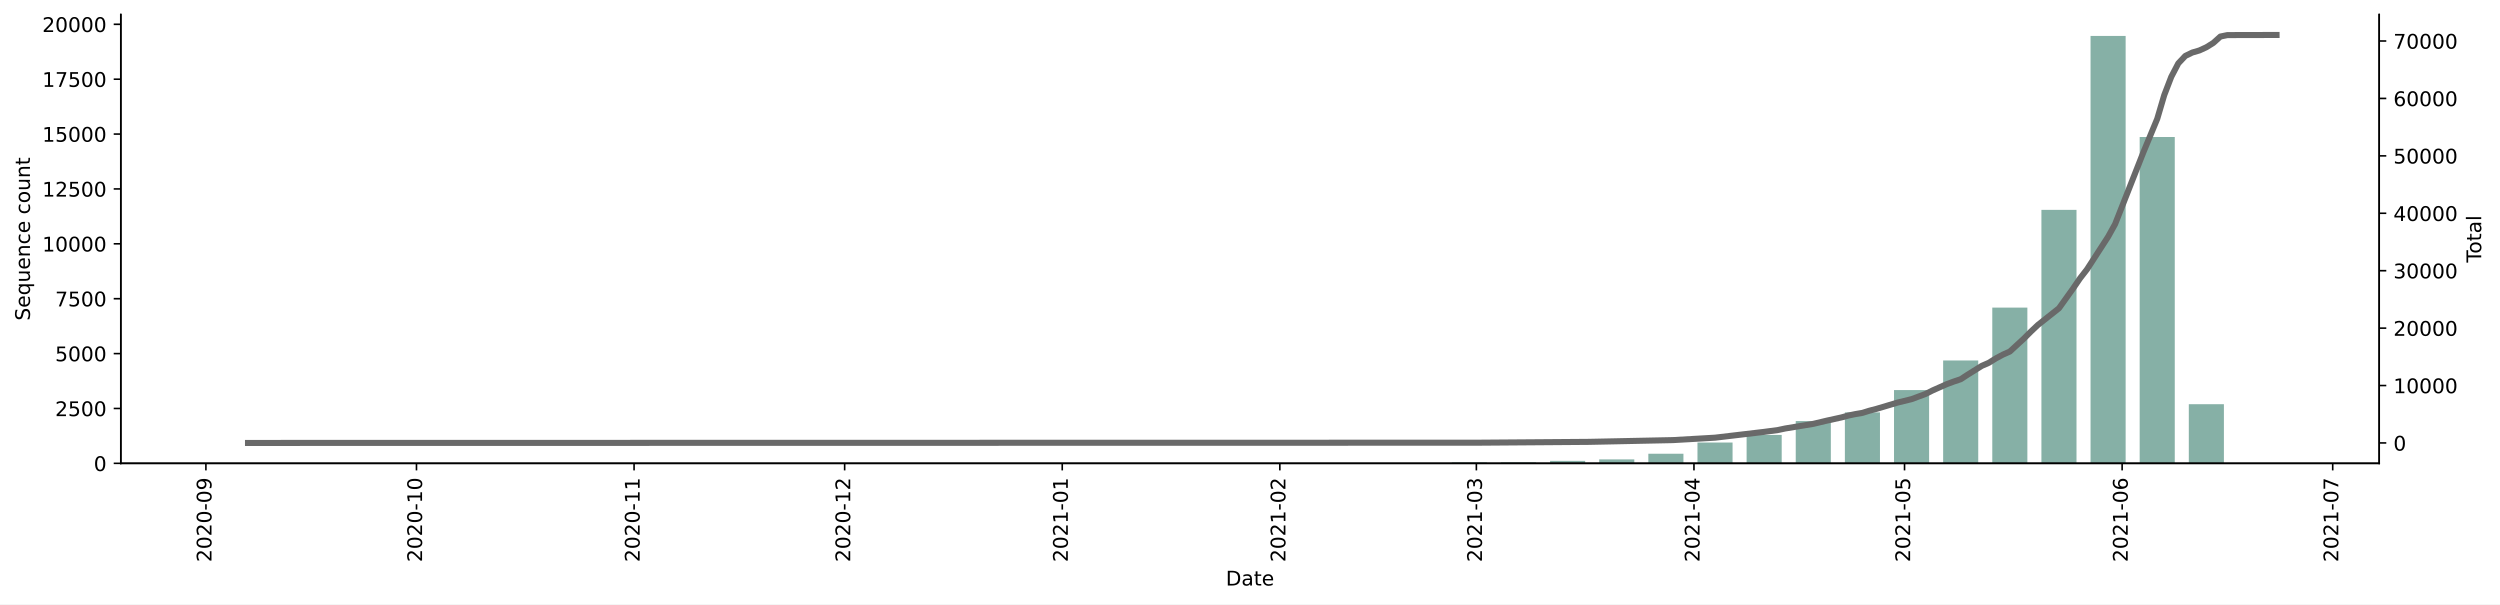
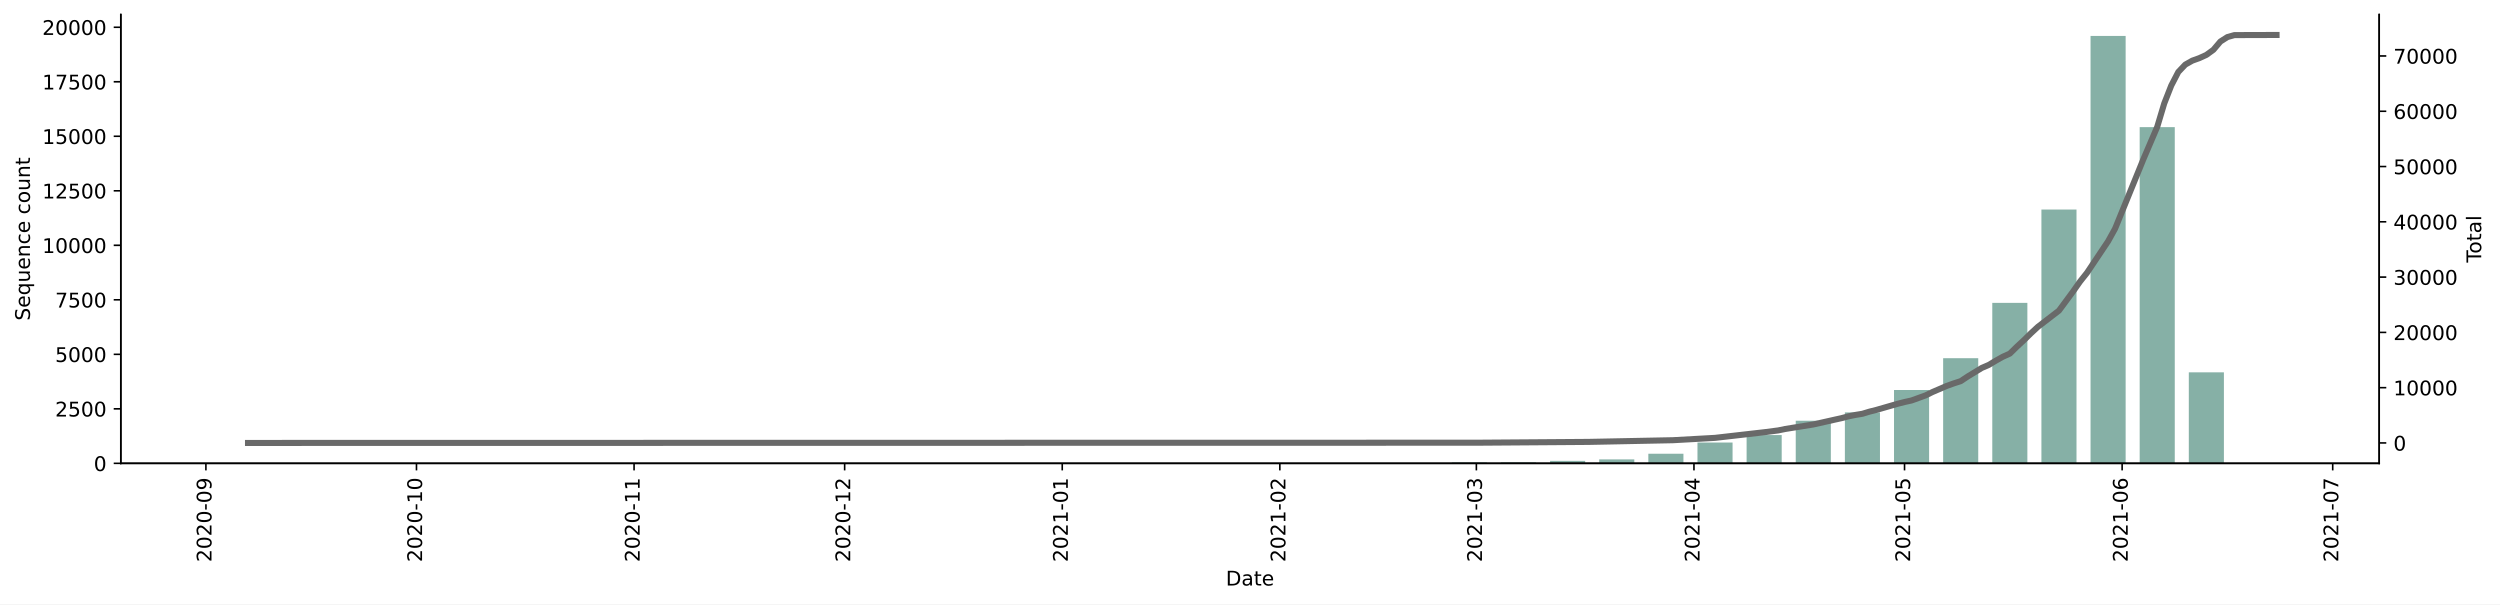
<svg xmlns="http://www.w3.org/2000/svg" xmlns:xlink="http://www.w3.org/1999/xlink" height="298.621pt" version="1.1" viewBox="0 0 1235.381 298.621" width="1235.381pt">
  <defs>
    <style type="text/css">*{stroke-linecap:butt;stroke-linejoin:round;}</style>
  </defs>
  <g id="figure_1">
    <g id="patch_1">
      <path d="M 0 298.621  L 1235.381 298.621  L 1235.381 0  L 0 0  z " style="fill:#ffffff;" />
    </g>
    <g id="axes_1">
      <g id="patch_2">
        <path d="M 59.691 228.96  L 1175.691 228.96  L 1175.691 7.2  L 59.691 7.2  z " style="fill:#ffffff;" />
      </g>
      <g id="patch_3">
-         <path clip-path="url(#p5edd5da4c5)" d="M 110.418 228.96  L 127.761 228.96  L 127.761 228.949  L 110.418 228.949  z " style="fill:#86b0a6;" />
+         <path clip-path="url(#p296004cced)" d="M 110.418 228.96  L 127.761 228.96  L 127.761 228.949  L 110.418 228.949  z " style="fill:#86b0a6;" />
      </g>
      <g id="patch_4">
-         <path clip-path="url(#p5edd5da4c5)" d="M 353.215 228.96  L 370.558 228.96  L 370.558 228.949  L 353.215 228.949  z " style="fill:#86b0a6;" />
+         <path clip-path="url(#p296004cced)" d="M 353.215 228.96  L 370.558 228.96  L 370.558 228.949  L 353.215 228.949  z " style="fill:#86b0a6;" />
      </g>
      <g id="patch_5">
-         <path clip-path="url(#p5edd5da4c5)" d="M 377.495 228.96  L 394.837 228.96  L 394.837 228.938  L 377.495 228.938  z " style="fill:#86b0a6;" />
+         <path clip-path="url(#p296004cced)" d="M 377.495 228.96  L 394.837 228.96  L 394.837 228.938  L 377.495 228.938  z " style="fill:#86b0a6;" />
      </g>
      <g id="patch_6">
-         <path clip-path="url(#p5edd5da4c5)" d="M 401.775 228.96  L 419.117 228.96  L 419.117 228.949  L 401.775 228.949  z " style="fill:#86b0a6;" />
+         <path clip-path="url(#p296004cced)" d="M 401.775 228.96  L 419.117 228.96  L 419.117 228.949  L 401.775 228.949  z " style="fill:#86b0a6;" />
      </g>
      <g id="patch_7">
-         <path clip-path="url(#p5edd5da4c5)" d="M 426.054 228.96  L 443.397 228.96  L 443.397 228.927  L 426.054 228.927  z " style="fill:#86b0a6;" />
+         <path clip-path="url(#p296004cced)" d="M 426.054 228.96  L 443.397 228.96  L 443.397 228.928  L 426.054 228.928  z " style="fill:#86b0a6;" />
      </g>
      <g id="patch_8">
-         <path clip-path="url(#p5edd5da4c5)" d="M 498.893 228.96  L 516.236 228.96  L 516.236 228.949  L 498.893 228.949  z " style="fill:#86b0a6;" />
+         <path clip-path="url(#p296004cced)" d="M 498.893 228.96  L 516.236 228.96  L 516.236 228.949  L 498.893 228.949  z " style="fill:#86b0a6;" />
      </g>
      <g id="patch_9">
-         <path clip-path="url(#p5edd5da4c5)" d="M 523.173 228.96  L 540.516 228.96  L 540.516 228.938  L 523.173 228.938  z " style="fill:#86b0a6;" />
+         <path clip-path="url(#p296004cced)" d="M 523.173 228.96  L 540.516 228.96  L 540.516 228.938  L 523.173 228.938  z " style="fill:#86b0a6;" />
      </g>
      <g id="patch_10">
-         <path clip-path="url(#p5edd5da4c5)" d="M 547.453 228.96  L 564.796 228.96  L 564.796 228.938  L 547.453 228.938  z " style="fill:#86b0a6;" />
+         <path clip-path="url(#p296004cced)" d="M 547.453 228.96  L 564.796 228.96  L 564.796 228.938  L 547.453 228.938  z " style="fill:#86b0a6;" />
      </g>
      <g id="patch_11">
-         <path clip-path="url(#p5edd5da4c5)" d="M 620.292 228.96  L 637.635 228.96  L 637.635 228.83  L 620.292 228.83  z " style="fill:#86b0a6;" />
+         <path clip-path="url(#p296004cced)" d="M 620.292 228.96  L 637.635 228.96  L 637.635 228.831  L 620.292 228.831  z " style="fill:#86b0a6;" />
      </g>
      <g id="patch_12">
-         <path clip-path="url(#p5edd5da4c5)" d="M 644.572 228.96  L 661.914 228.96  L 661.914 228.938  L 644.572 228.938  z " style="fill:#86b0a6;" />
+         <path clip-path="url(#p296004cced)" d="M 644.572 228.96  L 661.914 228.96  L 661.914 228.938  L 644.572 228.938  z " style="fill:#86b0a6;" />
      </g>
      <g id="patch_13">
-         <path clip-path="url(#p5edd5da4c5)" d="M 668.851 228.96  L 686.194 228.96  L 686.194 228.895  L 668.851 228.895  z " style="fill:#86b0a6;" />
+         <path clip-path="url(#p296004cced)" d="M 668.851 228.96  L 686.194 228.96  L 686.194 228.895  L 668.851 228.895  z " style="fill:#86b0a6;" />
      </g>
      <g id="patch_14">
-         <path clip-path="url(#p5edd5da4c5)" d="M 693.131 228.96  L 710.474 228.96  L 710.474 228.927  L 693.131 228.927  z " style="fill:#86b0a6;" />
+         <path clip-path="url(#p296004cced)" d="M 693.131 228.96  L 710.474 228.96  L 710.474 228.928  L 693.131 228.928  z " style="fill:#86b0a6;" />
      </g>
      <g id="patch_15">
-         <path clip-path="url(#p5edd5da4c5)" d="M 717.411 228.96  L 734.754 228.96  L 734.754 228.483  L 717.411 228.483  z " style="fill:#86b0a6;" />
+         <path clip-path="url(#p296004cced)" d="M 717.411 228.96  L 734.754 228.96  L 734.754 228.486  L 717.411 228.486  z " style="fill:#86b0a6;" />
      </g>
      <g id="patch_16">
-         <path clip-path="url(#p5edd5da4c5)" d="M 741.691 228.96  L 759.033 228.96  L 759.033 228.45  L 741.691 228.45  z " style="fill:#86b0a6;" />
+         <path clip-path="url(#p296004cced)" d="M 741.691 228.96  L 759.033 228.96  L 759.033 228.454  L 741.691 228.454  z " style="fill:#86b0a6;" />
      </g>
      <g id="patch_17">
-         <path clip-path="url(#p5edd5da4c5)" d="M 765.97 228.96  L 783.313 228.96  L 783.313 227.723  L 765.97 227.723  z " style="fill:#86b0a6;" />
+         <path clip-path="url(#p296004cced)" d="M 765.97 228.96  L 783.313 228.96  L 783.313 227.732  L 765.97 227.732  z " style="fill:#86b0a6;" />
      </g>
      <g id="patch_18">
-         <path clip-path="url(#p5edd5da4c5)" d="M 790.25 228.96  L 807.593 228.96  L 807.593 226.997  L 790.25 226.997  z " style="fill:#86b0a6;" />
+         <path clip-path="url(#p296004cced)" d="M 790.25 228.96  L 807.593 228.96  L 807.593 227.01  L 790.25 227.01  z " style="fill:#86b0a6;" />
      </g>
      <g id="patch_19">
-         <path clip-path="url(#p5edd5da4c5)" d="M 814.53 228.96  L 831.872 228.96  L 831.872 224.22  L 814.53 224.22  z " style="fill:#86b0a6;" />
+         <path clip-path="url(#p296004cced)" d="M 814.53 228.96  L 831.872 228.96  L 831.872 224.23  L 814.53 224.23  z " style="fill:#86b0a6;" />
      </g>
      <g id="patch_20">
-         <path clip-path="url(#p5edd5da4c5)" d="M 838.81 228.96  L 856.152 228.96  L 856.152 218.677  L 838.81 218.677  z " style="fill:#86b0a6;" />
+         <path clip-path="url(#p296004cced)" d="M 838.81 228.96  L 856.152 228.96  L 856.152 218.692  L 838.81 218.692  z " style="fill:#86b0a6;" />
      </g>
      <g id="patch_21">
-         <path clip-path="url(#p5edd5da4c5)" d="M 863.089 228.96  L 880.432 228.96  L 880.432 214.934  L 863.089 214.934  z " style="fill:#86b0a6;" />
+         <path clip-path="url(#p296004cced)" d="M 863.089 228.96  L 880.432 228.96  L 880.432 214.975  L 863.089 214.975  z " style="fill:#86b0a6;" />
      </g>
      <g id="patch_22">
-         <path clip-path="url(#p5edd5da4c5)" d="M 887.369 228.96  L 904.712 228.96  L 904.712 208.057  L 887.369 208.057  z " style="fill:#86b0a6;" />
+         <path clip-path="url(#p296004cced)" d="M 887.369 228.96  L 904.712 228.96  L 904.712 207.907  L 887.369 207.907  z " style="fill:#86b0a6;" />
      </g>
      <g id="patch_23">
-         <path clip-path="url(#p5edd5da4c5)" d="M 911.649 228.96  L 928.991 228.96  L 928.991 203.783  L 911.649 203.783  z " style="fill:#86b0a6;" />
+         <path clip-path="url(#p296004cced)" d="M 911.649 228.96  L 928.991 228.96  L 928.991 203.791  L 911.649 203.791  z " style="fill:#86b0a6;" />
      </g>
      <g id="patch_24">
-         <path clip-path="url(#p5edd5da4c5)" d="M 935.928 228.96  L 953.271 228.96  L 953.271 192.74  L 935.928 192.74  z " style="fill:#86b0a6;" />
+         <path clip-path="url(#p296004cced)" d="M 935.928 228.96  L 953.271 228.96  L 953.271 192.715  L 935.928 192.715  z " style="fill:#86b0a6;" />
      </g>
      <g id="patch_25">
-         <path clip-path="url(#p5edd5da4c5)" d="M 960.208 228.96  L 977.551 228.96  L 977.551 178.129  L 960.208 178.129  z " style="fill:#86b0a6;" />
+         <path clip-path="url(#p296004cced)" d="M 960.208 228.96  L 977.551 228.96  L 977.551 177.006  L 960.208 177.006  z " style="fill:#86b0a6;" />
      </g>
      <g id="patch_26">
-         <path clip-path="url(#p5edd5da4c5)" d="M 984.488 228.96  L 1001.83 228.96  L 1001.83 151.997  L 984.488 151.997  z " style="fill:#86b0a6;" />
+         <path clip-path="url(#p296004cced)" d="M 984.488 228.96  L 1001.83 228.96  L 1001.83 149.671  L 984.488 149.671  z " style="fill:#86b0a6;" />
      </g>
      <g id="patch_27">
-         <path clip-path="url(#p5edd5da4c5)" d="M 1008.768 228.96  L 1026.11 228.96  L 1026.11 103.694  L 1008.768 103.694  z " style="fill:#86b0a6;" />
+         <path clip-path="url(#p296004cced)" d="M 1008.768 228.96  L 1026.11 228.96  L 1026.11 103.535  L 1008.768 103.535  z " style="fill:#86b0a6;" />
      </g>
      <g id="patch_28">
-         <path clip-path="url(#p5edd5da4c5)" d="M 1033.047 228.96  L 1050.39 228.96  L 1050.39 17.76  L 1033.047 17.76  z " style="fill:#86b0a6;" />
+         <path clip-path="url(#p296004cced)" d="M 1033.047 228.96  L 1050.39 228.96  L 1050.39 17.76  L 1033.047 17.76  z " style="fill:#86b0a6;" />
      </g>
      <g id="patch_29">
-         <path clip-path="url(#p5edd5da4c5)" d="M 1057.327 228.96  L 1074.67 228.96  L 1074.67 67.691  L 1057.327 67.691  z " style="fill:#86b0a6;" />
+         <path clip-path="url(#p296004cced)" d="M 1057.327 228.96  L 1074.67 228.96  L 1074.67 62.819  L 1057.327 62.819  z " style="fill:#86b0a6;" />
      </g>
      <g id="patch_30">
-         <path clip-path="url(#p5edd5da4c5)" d="M 1081.607 228.96  L 1098.949 228.96  L 1098.949 199.737  L 1081.607 199.737  z " style="fill:#86b0a6;" />
+         <path clip-path="url(#p296004cced)" d="M 1081.607 228.96  L 1098.949 228.96  L 1098.949 183.977  L 1081.607 183.977  z " style="fill:#86b0a6;" />
      </g>
      <g id="patch_31">
-         <path clip-path="url(#p5edd5da4c5)" d="M 1105.886 228.96  L 1123.229 228.96  L 1123.229 228.895  L 1105.886 228.895  z " style="fill:#86b0a6;" />
+         <path clip-path="url(#p296004cced)" d="M 1105.886 228.96  L 1123.229 228.96  L 1123.229 228.82  L 1105.886 228.82  z " style="fill:#86b0a6;" />
      </g>
      <g id="matplotlib.axis_1">
        <g id="xtick_1">
          <g id="line2d_1">
            <defs>
-               <path d="M 0 0  L 0 3.5  " id="mafae4b460b" style="stroke:#000000;stroke-width:0.8;" />
+               <path d="M 0 0  L 0 3.5  " id="m05072f30f8" style="stroke:#000000;stroke-width:0.8;" />
            </defs>
            <g>
-               <use style="stroke:#000000;stroke-width:0.8;" x="101.747" xlink:href="#mafae4b460b" y="228.96" />
+               <use style="stroke:#000000;stroke-width:0.8;" x="101.747" xlink:href="#m05072f30f8" y="228.96" />
            </g>
          </g>
          <g id="text_1">
            <g transform="translate(104.5059 277.7428)rotate(-90)scale(0.1 -0.1)">
              <defs>
                <path d="M 1228 531  L 3431 531  L 3431 0  L 469 0  L 469 531  Q 828 903 1448 1529  Q 2069 2156 2228 2338  Q 2531 2678 2651 2914  Q 2772 3150 2772 3378  Q 2772 3750 2511 3984  Q 2250 4219 1831 4219  Q 1534 4219 1204 4116  Q 875 4013 500 3803  L 500 4441  Q 881 4594 1212 4672  Q 1544 4750 1819 4750  Q 2544 4750 2975 4387  Q 3406 4025 3406 3419  Q 3406 3131 3298 2873  Q 3191 2616 2906 2266  Q 2828 2175 2409 1742  Q 1991 1309 1228 531  z " id="DejaVuSans-32" transform="scale(0.015625)" />
                <path d="M 2034 4250  Q 1547 4250 1301 3770  Q 1056 3291 1056 2328  Q 1056 1369 1301 889  Q 1547 409 2034 409  Q 2525 409 2770 889  Q 3016 1369 3016 2328  Q 3016 3291 2770 3770  Q 2525 4250 2034 4250  z M 2034 4750  Q 2819 4750 3233 4129  Q 3647 3509 3647 2328  Q 3647 1150 3233 529  Q 2819 -91 2034 -91  Q 1250 -91 836 529  Q 422 1150 422 2328  Q 422 3509 836 4129  Q 1250 4750 2034 4750  z " id="DejaVuSans-30" transform="scale(0.015625)" />
                <path d="M 313 2009  L 1997 2009  L 1997 1497  L 313 1497  L 313 2009  z " id="DejaVuSans-2d" transform="scale(0.015625)" />
                <path d="M 703 97  L 703 672  Q 941 559 1184 500  Q 1428 441 1663 441  Q 2288 441 2617 861  Q 2947 1281 2994 2138  Q 2813 1869 2534 1725  Q 2256 1581 1919 1581  Q 1219 1581 811 2004  Q 403 2428 403 3163  Q 403 3881 828 4315  Q 1253 4750 1959 4750  Q 2769 4750 3195 4129  Q 3622 3509 3622 2328  Q 3622 1225 3098 567  Q 2575 -91 1691 -91  Q 1453 -91 1209 -44  Q 966 3 703 97  z M 1959 2075  Q 2384 2075 2632 2365  Q 2881 2656 2881 3163  Q 2881 3666 2632 3958  Q 2384 4250 1959 4250  Q 1534 4250 1286 3958  Q 1038 3666 1038 3163  Q 1038 2656 1286 2365  Q 1534 2075 1959 2075  z " id="DejaVuSans-39" transform="scale(0.015625)" />
              </defs>
              <use xlink:href="#DejaVuSans-32" />
              <use x="63.623" xlink:href="#DejaVuSans-30" />
              <use x="127.246" xlink:href="#DejaVuSans-32" />
              <use x="190.869" xlink:href="#DejaVuSans-30" />
              <use x="254.492" xlink:href="#DejaVuSans-2d" />
              <use x="290.576" xlink:href="#DejaVuSans-30" />
              <use x="354.199" xlink:href="#DejaVuSans-39" />
            </g>
          </g>
        </g>
        <g id="xtick_2">
          <g id="line2d_2">
            <g>
-               <use style="stroke:#000000;stroke-width:0.8;" x="205.803" xlink:href="#mafae4b460b" y="228.96" />
+               <use style="stroke:#000000;stroke-width:0.8;" x="205.803" xlink:href="#m05072f30f8" y="228.96" />
            </g>
          </g>
          <g id="text_2">
            <g transform="translate(208.5619 277.7428)rotate(-90)scale(0.1 -0.1)">
              <defs>
                <path d="M 794 531  L 1825 531  L 1825 4091  L 703 3866  L 703 4441  L 1819 4666  L 2450 4666  L 2450 531  L 3481 531  L 3481 0  L 794 0  L 794 531  z " id="DejaVuSans-31" transform="scale(0.015625)" />
              </defs>
              <use xlink:href="#DejaVuSans-32" />
              <use x="63.623" xlink:href="#DejaVuSans-30" />
              <use x="127.246" xlink:href="#DejaVuSans-32" />
              <use x="190.869" xlink:href="#DejaVuSans-30" />
              <use x="254.492" xlink:href="#DejaVuSans-2d" />
              <use x="290.576" xlink:href="#DejaVuSans-31" />
              <use x="354.199" xlink:href="#DejaVuSans-30" />
            </g>
          </g>
        </g>
        <g id="xtick_3">
          <g id="line2d_3">
            <g>
-               <use style="stroke:#000000;stroke-width:0.8;" x="313.327" xlink:href="#mafae4b460b" y="228.96" />
+               <use style="stroke:#000000;stroke-width:0.8;" x="313.327" xlink:href="#m05072f30f8" y="228.96" />
            </g>
          </g>
          <g id="text_3">
            <g transform="translate(316.0864 277.7428)rotate(-90)scale(0.1 -0.1)">
              <use xlink:href="#DejaVuSans-32" />
              <use x="63.623" xlink:href="#DejaVuSans-30" />
              <use x="127.246" xlink:href="#DejaVuSans-32" />
              <use x="190.869" xlink:href="#DejaVuSans-30" />
              <use x="254.492" xlink:href="#DejaVuSans-2d" />
              <use x="290.576" xlink:href="#DejaVuSans-31" />
              <use x="354.199" xlink:href="#DejaVuSans-31" />
            </g>
          </g>
        </g>
        <g id="xtick_4">
          <g id="line2d_4">
            <g>
-               <use style="stroke:#000000;stroke-width:0.8;" x="417.383" xlink:href="#mafae4b460b" y="228.96" />
+               <use style="stroke:#000000;stroke-width:0.8;" x="417.383" xlink:href="#m05072f30f8" y="228.96" />
            </g>
          </g>
          <g id="text_4">
            <g transform="translate(420.1423 277.7428)rotate(-90)scale(0.1 -0.1)">
              <use xlink:href="#DejaVuSans-32" />
              <use x="63.623" xlink:href="#DejaVuSans-30" />
              <use x="127.246" xlink:href="#DejaVuSans-32" />
              <use x="190.869" xlink:href="#DejaVuSans-30" />
              <use x="254.492" xlink:href="#DejaVuSans-2d" />
              <use x="290.576" xlink:href="#DejaVuSans-31" />
              <use x="354.199" xlink:href="#DejaVuSans-32" />
            </g>
          </g>
        </g>
        <g id="xtick_5">
          <g id="line2d_5">
            <g>
-               <use style="stroke:#000000;stroke-width:0.8;" x="524.907" xlink:href="#mafae4b460b" y="228.96" />
+               <use style="stroke:#000000;stroke-width:0.8;" x="524.907" xlink:href="#m05072f30f8" y="228.96" />
            </g>
          </g>
          <g id="text_5">
            <g transform="translate(527.6668 277.7428)rotate(-90)scale(0.1 -0.1)">
              <use xlink:href="#DejaVuSans-32" />
              <use x="63.623" xlink:href="#DejaVuSans-30" />
              <use x="127.246" xlink:href="#DejaVuSans-32" />
              <use x="190.869" xlink:href="#DejaVuSans-31" />
              <use x="254.492" xlink:href="#DejaVuSans-2d" />
              <use x="290.576" xlink:href="#DejaVuSans-30" />
              <use x="354.199" xlink:href="#DejaVuSans-31" />
            </g>
          </g>
        </g>
        <g id="xtick_6">
          <g id="line2d_6">
            <g>
-               <use style="stroke:#000000;stroke-width:0.8;" x="632.432" xlink:href="#mafae4b460b" y="228.96" />
+               <use style="stroke:#000000;stroke-width:0.8;" x="632.432" xlink:href="#m05072f30f8" y="228.96" />
            </g>
          </g>
          <g id="text_6">
            <g transform="translate(635.1913 277.7428)rotate(-90)scale(0.1 -0.1)">
              <use xlink:href="#DejaVuSans-32" />
              <use x="63.623" xlink:href="#DejaVuSans-30" />
              <use x="127.246" xlink:href="#DejaVuSans-32" />
              <use x="190.869" xlink:href="#DejaVuSans-31" />
              <use x="254.492" xlink:href="#DejaVuSans-2d" />
              <use x="290.576" xlink:href="#DejaVuSans-30" />
              <use x="354.199" xlink:href="#DejaVuSans-32" />
            </g>
          </g>
        </g>
        <g id="xtick_7">
          <g id="line2d_7">
            <g>
-               <use style="stroke:#000000;stroke-width:0.8;" x="729.551" xlink:href="#mafae4b460b" y="228.96" />
+               <use style="stroke:#000000;stroke-width:0.8;" x="729.551" xlink:href="#m05072f30f8" y="228.96" />
            </g>
          </g>
          <g id="text_7">
            <g transform="translate(732.3101 277.7428)rotate(-90)scale(0.1 -0.1)">
              <defs>
                <path d="M 2597 2516  Q 3050 2419 3304 2112  Q 3559 1806 3559 1356  Q 3559 666 3084 287  Q 2609 -91 1734 -91  Q 1441 -91 1130 -33  Q 819 25 488 141  L 488 750  Q 750 597 1062 519  Q 1375 441 1716 441  Q 2309 441 2620 675  Q 2931 909 2931 1356  Q 2931 1769 2642 2001  Q 2353 2234 1838 2234  L 1294 2234  L 1294 2753  L 1863 2753  Q 2328 2753 2575 2939  Q 2822 3125 2822 3475  Q 2822 3834 2567 4026  Q 2313 4219 1838 4219  Q 1578 4219 1281 4162  Q 984 4106 628 3988  L 628 4550  Q 988 4650 1302 4700  Q 1616 4750 1894 4750  Q 2613 4750 3031 4423  Q 3450 4097 3450 3541  Q 3450 3153 3228 2886  Q 3006 2619 2597 2516  z " id="DejaVuSans-33" transform="scale(0.015625)" />
              </defs>
              <use xlink:href="#DejaVuSans-32" />
              <use x="63.623" xlink:href="#DejaVuSans-30" />
              <use x="127.246" xlink:href="#DejaVuSans-32" />
              <use x="190.869" xlink:href="#DejaVuSans-31" />
              <use x="254.492" xlink:href="#DejaVuSans-2d" />
              <use x="290.576" xlink:href="#DejaVuSans-30" />
              <use x="354.199" xlink:href="#DejaVuSans-33" />
            </g>
          </g>
        </g>
        <g id="xtick_8">
          <g id="line2d_8">
            <g>
-               <use style="stroke:#000000;stroke-width:0.8;" x="837.075" xlink:href="#mafae4b460b" y="228.96" />
+               <use style="stroke:#000000;stroke-width:0.8;" x="837.075" xlink:href="#m05072f30f8" y="228.96" />
            </g>
          </g>
          <g id="text_8">
            <g transform="translate(839.8346 277.7428)rotate(-90)scale(0.1 -0.1)">
              <defs>
                <path d="M 2419 4116  L 825 1625  L 2419 1625  L 2419 4116  z M 2253 4666  L 3047 4666  L 3047 1625  L 3713 1625  L 3713 1100  L 3047 1100  L 3047 0  L 2419 0  L 2419 1100  L 313 1100  L 313 1709  L 2253 4666  z " id="DejaVuSans-34" transform="scale(0.015625)" />
              </defs>
              <use xlink:href="#DejaVuSans-32" />
              <use x="63.623" xlink:href="#DejaVuSans-30" />
              <use x="127.246" xlink:href="#DejaVuSans-32" />
              <use x="190.869" xlink:href="#DejaVuSans-31" />
              <use x="254.492" xlink:href="#DejaVuSans-2d" />
              <use x="290.576" xlink:href="#DejaVuSans-30" />
              <use x="354.199" xlink:href="#DejaVuSans-34" />
            </g>
          </g>
        </g>
        <g id="xtick_9">
          <g id="line2d_9">
            <g>
-               <use style="stroke:#000000;stroke-width:0.8;" x="941.131" xlink:href="#mafae4b460b" y="228.96" />
+               <use style="stroke:#000000;stroke-width:0.8;" x="941.131" xlink:href="#m05072f30f8" y="228.96" />
            </g>
          </g>
          <g id="text_9">
            <g transform="translate(943.8906 277.7428)rotate(-90)scale(0.1 -0.1)">
              <defs>
                <path d="M 691 4666  L 3169 4666  L 3169 4134  L 1269 4134  L 1269 2991  Q 1406 3038 1543 3061  Q 1681 3084 1819 3084  Q 2600 3084 3056 2656  Q 3513 2228 3513 1497  Q 3513 744 3044 326  Q 2575 -91 1722 -91  Q 1428 -91 1123 -41  Q 819 9 494 109  L 494 744  Q 775 591 1075 516  Q 1375 441 1709 441  Q 2250 441 2565 725  Q 2881 1009 2881 1497  Q 2881 1984 2565 2268  Q 2250 2553 1709 2553  Q 1456 2553 1204 2497  Q 953 2441 691 2322  L 691 4666  z " id="DejaVuSans-35" transform="scale(0.015625)" />
              </defs>
              <use xlink:href="#DejaVuSans-32" />
              <use x="63.623" xlink:href="#DejaVuSans-30" />
              <use x="127.246" xlink:href="#DejaVuSans-32" />
              <use x="190.869" xlink:href="#DejaVuSans-31" />
              <use x="254.492" xlink:href="#DejaVuSans-2d" />
              <use x="290.576" xlink:href="#DejaVuSans-30" />
              <use x="354.199" xlink:href="#DejaVuSans-35" />
            </g>
          </g>
        </g>
        <g id="xtick_10">
          <g id="line2d_10">
            <g>
-               <use style="stroke:#000000;stroke-width:0.8;" x="1048.656" xlink:href="#mafae4b460b" y="228.96" />
+               <use style="stroke:#000000;stroke-width:0.8;" x="1048.656" xlink:href="#m05072f30f8" y="228.96" />
            </g>
          </g>
          <g id="text_10">
            <g transform="translate(1051.415 277.7428)rotate(-90)scale(0.1 -0.1)">
              <defs>
                <path d="M 2113 2584  Q 1688 2584 1439 2293  Q 1191 2003 1191 1497  Q 1191 994 1439 701  Q 1688 409 2113 409  Q 2538 409 2786 701  Q 3034 994 3034 1497  Q 3034 2003 2786 2293  Q 2538 2584 2113 2584  z M 3366 4563  L 3366 3988  Q 3128 4100 2886 4159  Q 2644 4219 2406 4219  Q 1781 4219 1451 3797  Q 1122 3375 1075 2522  Q 1259 2794 1537 2939  Q 1816 3084 2150 3084  Q 2853 3084 3261 2657  Q 3669 2231 3669 1497  Q 3669 778 3244 343  Q 2819 -91 2113 -91  Q 1303 -91 875 529  Q 447 1150 447 2328  Q 447 3434 972 4092  Q 1497 4750 2381 4750  Q 2619 4750 2861 4703  Q 3103 4656 3366 4563  z " id="DejaVuSans-36" transform="scale(0.015625)" />
              </defs>
              <use xlink:href="#DejaVuSans-32" />
              <use x="63.623" xlink:href="#DejaVuSans-30" />
              <use x="127.246" xlink:href="#DejaVuSans-32" />
              <use x="190.869" xlink:href="#DejaVuSans-31" />
              <use x="254.492" xlink:href="#DejaVuSans-2d" />
              <use x="290.576" xlink:href="#DejaVuSans-30" />
              <use x="354.199" xlink:href="#DejaVuSans-36" />
            </g>
          </g>
        </g>
        <g id="xtick_11">
          <g id="line2d_11">
            <g>
-               <use style="stroke:#000000;stroke-width:0.8;" x="1152.712" xlink:href="#mafae4b460b" y="228.96" />
+               <use style="stroke:#000000;stroke-width:0.8;" x="1152.712" xlink:href="#m05072f30f8" y="228.96" />
            </g>
          </g>
          <g id="text_11">
            <g transform="translate(1155.471 277.7428)rotate(-90)scale(0.1 -0.1)">
              <defs>
                <path d="M 525 4666  L 3525 4666  L 3525 4397  L 1831 0  L 1172 0  L 2766 4134  L 525 4134  L 525 4666  z " id="DejaVuSans-37" transform="scale(0.015625)" />
              </defs>
              <use xlink:href="#DejaVuSans-32" />
              <use x="63.623" xlink:href="#DejaVuSans-30" />
              <use x="127.246" xlink:href="#DejaVuSans-32" />
              <use x="190.869" xlink:href="#DejaVuSans-31" />
              <use x="254.492" xlink:href="#DejaVuSans-2d" />
              <use x="290.576" xlink:href="#DejaVuSans-30" />
              <use x="354.199" xlink:href="#DejaVuSans-37" />
            </g>
          </g>
        </g>
        <g id="text_12">
          <g transform="translate(605.7398 289.3413)scale(0.1 -0.1)">
            <defs>
              <path d="M 1259 4147  L 1259 519  L 2022 519  Q 2988 519 3436 956  Q 3884 1394 3884 2338  Q 3884 3275 3436 3711  Q 2988 4147 2022 4147  L 1259 4147  z M 628 4666  L 1925 4666  Q 3281 4666 3915 4102  Q 4550 3538 4550 2338  Q 4550 1131 3912 565  Q 3275 0 1925 0  L 628 0  L 628 4666  z " id="DejaVuSans-44" transform="scale(0.015625)" />
              <path d="M 2194 1759  Q 1497 1759 1228 1600  Q 959 1441 959 1056  Q 959 750 1161 570  Q 1363 391 1709 391  Q 2188 391 2477 730  Q 2766 1069 2766 1631  L 2766 1759  L 2194 1759  z M 3341 1997  L 3341 0  L 2766 0  L 2766 531  Q 2569 213 2275 61  Q 1981 -91 1556 -91  Q 1019 -91 701 211  Q 384 513 384 1019  Q 384 1609 779 1909  Q 1175 2209 1959 2209  L 2766 2209  L 2766 2266  Q 2766 2663 2505 2880  Q 2244 3097 1772 3097  Q 1472 3097 1187 3025  Q 903 2953 641 2809  L 641 3341  Q 956 3463 1253 3523  Q 1550 3584 1831 3584  Q 2591 3584 2966 3190  Q 3341 2797 3341 1997  z " id="DejaVuSans-61" transform="scale(0.015625)" />
              <path d="M 1172 4494  L 1172 3500  L 2356 3500  L 2356 3053  L 1172 3053  L 1172 1153  Q 1172 725 1289 603  Q 1406 481 1766 481  L 2356 481  L 2356 0  L 1766 0  Q 1100 0 847 248  Q 594 497 594 1153  L 594 3053  L 172 3053  L 172 3500  L 594 3500  L 594 4494  L 1172 4494  z " id="DejaVuSans-74" transform="scale(0.015625)" />
              <path d="M 3597 1894  L 3597 1613  L 953 1613  Q 991 1019 1311 708  Q 1631 397 2203 397  Q 2534 397 2845 478  Q 3156 559 3463 722  L 3463 178  Q 3153 47 2828 -22  Q 2503 -91 2169 -91  Q 1331 -91 842 396  Q 353 884 353 1716  Q 353 2575 817 3079  Q 1281 3584 2069 3584  Q 2775 3584 3186 3129  Q 3597 2675 3597 1894  z M 3022 2063  Q 3016 2534 2758 2815  Q 2500 3097 2075 3097  Q 1594 3097 1305 2825  Q 1016 2553 972 2059  L 3022 2063  z " id="DejaVuSans-65" transform="scale(0.015625)" />
            </defs>
            <use xlink:href="#DejaVuSans-44" />
            <use x="77.002" xlink:href="#DejaVuSans-61" />
            <use x="138.281" xlink:href="#DejaVuSans-74" />
            <use x="177.49" xlink:href="#DejaVuSans-65" />
          </g>
        </g>
      </g>
      <g id="matplotlib.axis_2">
        <g id="ytick_1">
          <g id="line2d_12">
            <defs>
-               <path d="M 0 0  L -3.5 0  " id="ma9e71cc33d" style="stroke:#000000;stroke-width:0.8;" />
+               <path d="M 0 0  L -3.5 0  " id="m2aafe91737" style="stroke:#000000;stroke-width:0.8;" />
            </defs>
            <g>
-               <use style="stroke:#000000;stroke-width:0.8;" x="59.691" xlink:href="#ma9e71cc33d" y="228.96" />
+               <use style="stroke:#000000;stroke-width:0.8;" x="59.691" xlink:href="#m2aafe91737" y="228.96" />
            </g>
          </g>
          <g id="text_13">
            <g transform="translate(46.32812 232.7592)scale(0.1 -0.1)">
              <use xlink:href="#DejaVuSans-30" />
            </g>
          </g>
        </g>
        <g id="ytick_2">
          <g id="line2d_13">
            <g>
-               <use style="stroke:#000000;stroke-width:0.8;" x="59.691" xlink:href="#ma9e71cc33d" y="201.841" />
+               <use style="stroke:#000000;stroke-width:0.8;" x="59.691" xlink:href="#m2aafe91737" y="202.024" />
            </g>
          </g>
          <g id="text_14">
-             <g transform="translate(27.24063 205.6406)scale(0.1 -0.1)">
+             <g transform="translate(27.24063 205.8232)scale(0.1 -0.1)">
              <use xlink:href="#DejaVuSans-32" />
              <use x="63.623" xlink:href="#DejaVuSans-35" />
              <use x="127.246" xlink:href="#DejaVuSans-30" />
              <use x="190.869" xlink:href="#DejaVuSans-30" />
            </g>
          </g>
        </g>
        <g id="ytick_3">
          <g id="line2d_14">
            <g>
-               <use style="stroke:#000000;stroke-width:0.8;" x="59.691" xlink:href="#ma9e71cc33d" y="174.723" />
+               <use style="stroke:#000000;stroke-width:0.8;" x="59.691" xlink:href="#m2aafe91737" y="175.088" />
            </g>
          </g>
          <g id="text_15">
-             <g transform="translate(27.24063 178.5219)scale(0.1 -0.1)">
+             <g transform="translate(27.24063 178.8872)scale(0.1 -0.1)">
              <use xlink:href="#DejaVuSans-35" />
              <use x="63.623" xlink:href="#DejaVuSans-30" />
              <use x="127.246" xlink:href="#DejaVuSans-30" />
              <use x="190.869" xlink:href="#DejaVuSans-30" />
            </g>
          </g>
        </g>
        <g id="ytick_4">
          <g id="line2d_15">
            <g>
-               <use style="stroke:#000000;stroke-width:0.8;" x="59.691" xlink:href="#ma9e71cc33d" y="147.604" />
+               <use style="stroke:#000000;stroke-width:0.8;" x="59.691" xlink:href="#m2aafe91737" y="148.152" />
            </g>
          </g>
          <g id="text_16">
-             <g transform="translate(27.24063 151.4033)scale(0.1 -0.1)">
+             <g transform="translate(27.24063 151.9511)scale(0.1 -0.1)">
              <use xlink:href="#DejaVuSans-37" />
              <use x="63.623" xlink:href="#DejaVuSans-35" />
              <use x="127.246" xlink:href="#DejaVuSans-30" />
              <use x="190.869" xlink:href="#DejaVuSans-30" />
            </g>
          </g>
        </g>
        <g id="ytick_5">
          <g id="line2d_16">
            <g>
-               <use style="stroke:#000000;stroke-width:0.8;" x="59.691" xlink:href="#ma9e71cc33d" y="120.485" />
+               <use style="stroke:#000000;stroke-width:0.8;" x="59.691" xlink:href="#m2aafe91737" y="121.216" />
            </g>
          </g>
          <g id="text_17">
-             <g transform="translate(20.87813 124.2846)scale(0.1 -0.1)">
+             <g transform="translate(20.87813 125.0151)scale(0.1 -0.1)">
              <use xlink:href="#DejaVuSans-31" />
              <use x="63.623" xlink:href="#DejaVuSans-30" />
              <use x="127.246" xlink:href="#DejaVuSans-30" />
              <use x="190.869" xlink:href="#DejaVuSans-30" />
              <use x="254.492" xlink:href="#DejaVuSans-30" />
            </g>
          </g>
        </g>
        <g id="ytick_6">
          <g id="line2d_17">
            <g>
-               <use style="stroke:#000000;stroke-width:0.8;" x="59.691" xlink:href="#ma9e71cc33d" y="93.367" />
+               <use style="stroke:#000000;stroke-width:0.8;" x="59.691" xlink:href="#m2aafe91737" y="94.28" />
            </g>
          </g>
          <g id="text_18">
-             <g transform="translate(20.87813 97.166)scale(0.1 -0.1)">
+             <g transform="translate(20.87813 98.07908)scale(0.1 -0.1)">
              <use xlink:href="#DejaVuSans-31" />
              <use x="63.623" xlink:href="#DejaVuSans-32" />
              <use x="127.246" xlink:href="#DejaVuSans-35" />
              <use x="190.869" xlink:href="#DejaVuSans-30" />
              <use x="254.492" xlink:href="#DejaVuSans-30" />
            </g>
          </g>
        </g>
        <g id="ytick_7">
          <g id="line2d_18">
            <g>
-               <use style="stroke:#000000;stroke-width:0.8;" x="59.691" xlink:href="#ma9e71cc33d" y="66.248" />
+               <use style="stroke:#000000;stroke-width:0.8;" x="59.691" xlink:href="#m2aafe91737" y="67.344" />
            </g>
          </g>
          <g id="text_19">
-             <g transform="translate(20.87813 70.04735)scale(0.1 -0.1)">
+             <g transform="translate(20.87813 71.14306)scale(0.1 -0.1)">
              <use xlink:href="#DejaVuSans-31" />
              <use x="63.623" xlink:href="#DejaVuSans-35" />
              <use x="127.246" xlink:href="#DejaVuSans-30" />
              <use x="190.869" xlink:href="#DejaVuSans-30" />
              <use x="254.492" xlink:href="#DejaVuSans-30" />
            </g>
          </g>
        </g>
        <g id="ytick_8">
          <g id="line2d_19">
            <g>
-               <use style="stroke:#000000;stroke-width:0.8;" x="59.691" xlink:href="#ma9e71cc33d" y="39.129" />
+               <use style="stroke:#000000;stroke-width:0.8;" x="59.691" xlink:href="#m2aafe91737" y="40.408" />
            </g>
          </g>
          <g id="text_20">
-             <g transform="translate(20.87813 42.92871)scale(0.1 -0.1)">
+             <g transform="translate(20.87813 44.20703)scale(0.1 -0.1)">
              <use xlink:href="#DejaVuSans-31" />
              <use x="63.623" xlink:href="#DejaVuSans-37" />
              <use x="127.246" xlink:href="#DejaVuSans-35" />
              <use x="190.869" xlink:href="#DejaVuSans-30" />
              <use x="254.492" xlink:href="#DejaVuSans-30" />
            </g>
          </g>
        </g>
        <g id="ytick_9">
          <g id="line2d_20">
            <g>
-               <use style="stroke:#000000;stroke-width:0.8;" x="59.691" xlink:href="#ma9e71cc33d" y="12.011" />
+               <use style="stroke:#000000;stroke-width:0.8;" x="59.691" xlink:href="#m2aafe91737" y="13.472" />
            </g>
          </g>
          <g id="text_21">
-             <g transform="translate(20.87813 15.81007)scale(0.1 -0.1)">
+             <g transform="translate(20.87813 17.271)scale(0.1 -0.1)">
              <use xlink:href="#DejaVuSans-32" />
              <use x="63.623" xlink:href="#DejaVuSans-30" />
              <use x="127.246" xlink:href="#DejaVuSans-30" />
              <use x="190.869" xlink:href="#DejaVuSans-30" />
              <use x="254.492" xlink:href="#DejaVuSans-30" />
            </g>
          </g>
        </g>
        <g id="text_22">
          <g transform="translate(14.79844 158.4402)rotate(-90)scale(0.1 -0.1)">
            <defs>
              <path d="M 3425 4513  L 3425 3897  Q 3066 4069 2747 4153  Q 2428 4238 2131 4238  Q 1616 4238 1336 4038  Q 1056 3838 1056 3469  Q 1056 3159 1242 3001  Q 1428 2844 1947 2747  L 2328 2669  Q 3034 2534 3370 2195  Q 3706 1856 3706 1288  Q 3706 609 3251 259  Q 2797 -91 1919 -91  Q 1588 -91 1214 -16  Q 841 59 441 206  L 441 856  Q 825 641 1194 531  Q 1563 422 1919 422  Q 2459 422 2753 634  Q 3047 847 3047 1241  Q 3047 1584 2836 1778  Q 2625 1972 2144 2069  L 1759 2144  Q 1053 2284 737 2584  Q 422 2884 422 3419  Q 422 4038 858 4394  Q 1294 4750 2059 4750  Q 2388 4750 2728 4690  Q 3069 4631 3425 4513  z " id="DejaVuSans-53" transform="scale(0.015625)" />
              <path d="M 947 1747  Q 947 1113 1208 752  Q 1469 391 1925 391  Q 2381 391 2643 752  Q 2906 1113 2906 1747  Q 2906 2381 2643 2742  Q 2381 3103 1925 3103  Q 1469 3103 1208 2742  Q 947 2381 947 1747  z M 2906 525  Q 2725 213 2448 61  Q 2172 -91 1784 -91  Q 1150 -91 751 415  Q 353 922 353 1747  Q 353 2572 751 3078  Q 1150 3584 1784 3584  Q 2172 3584 2448 3432  Q 2725 3281 2906 2969  L 2906 3500  L 3481 3500  L 3481 -1331  L 2906 -1331  L 2906 525  z " id="DejaVuSans-71" transform="scale(0.015625)" />
              <path d="M 544 1381  L 544 3500  L 1119 3500  L 1119 1403  Q 1119 906 1312 657  Q 1506 409 1894 409  Q 2359 409 2629 706  Q 2900 1003 2900 1516  L 2900 3500  L 3475 3500  L 3475 0  L 2900 0  L 2900 538  Q 2691 219 2414 64  Q 2138 -91 1772 -91  Q 1169 -91 856 284  Q 544 659 544 1381  z M 1991 3584  L 1991 3584  z " id="DejaVuSans-75" transform="scale(0.015625)" />
              <path d="M 3513 2113  L 3513 0  L 2938 0  L 2938 2094  Q 2938 2591 2744 2837  Q 2550 3084 2163 3084  Q 1697 3084 1428 2787  Q 1159 2491 1159 1978  L 1159 0  L 581 0  L 581 3500  L 1159 3500  L 1159 2956  Q 1366 3272 1645 3428  Q 1925 3584 2291 3584  Q 2894 3584 3203 3211  Q 3513 2838 3513 2113  z " id="DejaVuSans-6e" transform="scale(0.015625)" />
              <path d="M 3122 3366  L 3122 2828  Q 2878 2963 2633 3030  Q 2388 3097 2138 3097  Q 1578 3097 1268 2742  Q 959 2388 959 1747  Q 959 1106 1268 751  Q 1578 397 2138 397  Q 2388 397 2633 464  Q 2878 531 3122 666  L 3122 134  Q 2881 22 2623 -34  Q 2366 -91 2075 -91  Q 1284 -91 818 406  Q 353 903 353 1747  Q 353 2603 823 3093  Q 1294 3584 2113 3584  Q 2378 3584 2631 3529  Q 2884 3475 3122 3366  z " id="DejaVuSans-63" transform="scale(0.015625)" />
              <path id="DejaVuSans-20" transform="scale(0.015625)" />
              <path d="M 1959 3097  Q 1497 3097 1228 2736  Q 959 2375 959 1747  Q 959 1119 1226 758  Q 1494 397 1959 397  Q 2419 397 2687 759  Q 2956 1122 2956 1747  Q 2956 2369 2687 2733  Q 2419 3097 1959 3097  z M 1959 3584  Q 2709 3584 3137 3096  Q 3566 2609 3566 1747  Q 3566 888 3137 398  Q 2709 -91 1959 -91  Q 1206 -91 779 398  Q 353 888 353 1747  Q 353 2609 779 3096  Q 1206 3584 1959 3584  z " id="DejaVuSans-6f" transform="scale(0.015625)" />
            </defs>
            <use xlink:href="#DejaVuSans-53" />
            <use x="63.477" xlink:href="#DejaVuSans-65" />
            <use x="125" xlink:href="#DejaVuSans-71" />
            <use x="188.477" xlink:href="#DejaVuSans-75" />
            <use x="251.855" xlink:href="#DejaVuSans-65" />
            <use x="313.379" xlink:href="#DejaVuSans-6e" />
            <use x="376.758" xlink:href="#DejaVuSans-63" />
            <use x="431.738" xlink:href="#DejaVuSans-65" />
            <use x="493.262" xlink:href="#DejaVuSans-20" />
            <use x="525.049" xlink:href="#DejaVuSans-63" />
            <use x="580.029" xlink:href="#DejaVuSans-6f" />
            <use x="641.211" xlink:href="#DejaVuSans-75" />
            <use x="704.59" xlink:href="#DejaVuSans-6e" />
            <use x="767.969" xlink:href="#DejaVuSans-74" />
          </g>
        </g>
      </g>
      <g id="patch_32">
        <path d="M 59.691 228.96  L 59.691 7.2  " style="fill:none;stroke:#000000;stroke-linecap:square;stroke-linejoin:miter;stroke-width:0.8;" />
      </g>
      <g id="patch_33">
        <path d="M 1175.691 228.96  L 1175.691 7.2  " style="fill:none;stroke:#000000;stroke-linecap:square;stroke-linejoin:miter;stroke-width:0.8;" />
      </g>
      <g id="patch_34">
        <path d="M 59.691 228.96  L 1175.691 228.96  " style="fill:none;stroke:#000000;stroke-linecap:square;stroke-linejoin:miter;stroke-width:0.8;" />
      </g>
    </g>
    <g id="axes_2">
      <g id="matplotlib.axis_3">
        <g id="ytick_10">
          <g id="line2d_21">
            <defs>
-               <path d="M 0 0  L 3.5 0  " id="mcbdc1849f6" style="stroke:#000000;stroke-width:0.8;" />
+               <path d="M 0 0  L 3.5 0  " id="m08ab8cfc95" style="stroke:#000000;stroke-width:0.8;" />
            </defs>
            <g>
-               <use style="stroke:#000000;stroke-width:0.8;" x="1175.691" xlink:href="#mcbdc1849f6" y="218.883" />
+               <use style="stroke:#000000;stroke-width:0.8;" x="1175.691" xlink:href="#m08ab8cfc95" y="218.883" />
            </g>
          </g>
          <g id="text_23">
-             <g transform="translate(1182.691 222.6821)scale(0.1 -0.1)">
+             <g transform="translate(1182.691 222.682)scale(0.1 -0.1)">
              <use xlink:href="#DejaVuSans-30" />
            </g>
          </g>
        </g>
        <g id="ytick_11">
          <g id="line2d_22">
            <g>
-               <use style="stroke:#000000;stroke-width:0.8;" x="1175.691" xlink:href="#mcbdc1849f6" y="190.509" />
+               <use style="stroke:#000000;stroke-width:0.8;" x="1175.691" xlink:href="#m08ab8cfc95" y="191.565" />
            </g>
          </g>
          <g id="text_24">
-             <g transform="translate(1182.691 194.3085)scale(0.1 -0.1)">
+             <g transform="translate(1182.691 195.3638)scale(0.1 -0.1)">
              <use xlink:href="#DejaVuSans-31" />
              <use x="63.623" xlink:href="#DejaVuSans-30" />
              <use x="127.246" xlink:href="#DejaVuSans-30" />
              <use x="190.869" xlink:href="#DejaVuSans-30" />
              <use x="254.492" xlink:href="#DejaVuSans-30" />
            </g>
          </g>
        </g>
        <g id="ytick_12">
          <g id="line2d_23">
            <g>
-               <use style="stroke:#000000;stroke-width:0.8;" x="1175.691" xlink:href="#mcbdc1849f6" y="162.136" />
+               <use style="stroke:#000000;stroke-width:0.8;" x="1175.691" xlink:href="#m08ab8cfc95" y="164.246" />
            </g>
          </g>
          <g id="text_25">
-             <g transform="translate(1182.691 165.9349)scale(0.1 -0.1)">
+             <g transform="translate(1182.691 168.0456)scale(0.1 -0.1)">
              <use xlink:href="#DejaVuSans-32" />
              <use x="63.623" xlink:href="#DejaVuSans-30" />
              <use x="127.246" xlink:href="#DejaVuSans-30" />
              <use x="190.869" xlink:href="#DejaVuSans-30" />
              <use x="254.492" xlink:href="#DejaVuSans-30" />
            </g>
          </g>
        </g>
        <g id="ytick_13">
          <g id="line2d_24">
            <g>
-               <use style="stroke:#000000;stroke-width:0.8;" x="1175.691" xlink:href="#mcbdc1849f6" y="133.762" />
+               <use style="stroke:#000000;stroke-width:0.8;" x="1175.691" xlink:href="#m08ab8cfc95" y="136.928" />
            </g>
          </g>
          <g id="text_26">
-             <g transform="translate(1182.691 137.5613)scale(0.1 -0.1)">
+             <g transform="translate(1182.691 140.7274)scale(0.1 -0.1)">
              <use xlink:href="#DejaVuSans-33" />
              <use x="63.623" xlink:href="#DejaVuSans-30" />
              <use x="127.246" xlink:href="#DejaVuSans-30" />
              <use x="190.869" xlink:href="#DejaVuSans-30" />
              <use x="254.492" xlink:href="#DejaVuSans-30" />
            </g>
          </g>
        </g>
        <g id="ytick_14">
          <g id="line2d_25">
            <g>
-               <use style="stroke:#000000;stroke-width:0.8;" x="1175.691" xlink:href="#mcbdc1849f6" y="105.388" />
+               <use style="stroke:#000000;stroke-width:0.8;" x="1175.691" xlink:href="#m08ab8cfc95" y="109.61" />
            </g>
          </g>
          <g id="text_27">
-             <g transform="translate(1182.691 109.1877)scale(0.1 -0.1)">
+             <g transform="translate(1182.691 113.4092)scale(0.1 -0.1)">
              <use xlink:href="#DejaVuSans-34" />
              <use x="63.623" xlink:href="#DejaVuSans-30" />
              <use x="127.246" xlink:href="#DejaVuSans-30" />
              <use x="190.869" xlink:href="#DejaVuSans-30" />
              <use x="254.492" xlink:href="#DejaVuSans-30" />
            </g>
          </g>
        </g>
        <g id="ytick_15">
          <g id="line2d_26">
            <g>
-               <use style="stroke:#000000;stroke-width:0.8;" x="1175.691" xlink:href="#mcbdc1849f6" y="77.015" />
+               <use style="stroke:#000000;stroke-width:0.8;" x="1175.691" xlink:href="#m08ab8cfc95" y="82.292" />
            </g>
          </g>
          <g id="text_28">
-             <g transform="translate(1182.691 80.81413)scale(0.1 -0.1)">
+             <g transform="translate(1182.691 86.09103)scale(0.1 -0.1)">
              <use xlink:href="#DejaVuSans-35" />
              <use x="63.623" xlink:href="#DejaVuSans-30" />
              <use x="127.246" xlink:href="#DejaVuSans-30" />
              <use x="190.869" xlink:href="#DejaVuSans-30" />
              <use x="254.492" xlink:href="#DejaVuSans-30" />
            </g>
          </g>
        </g>
        <g id="ytick_16">
          <g id="line2d_27">
            <g>
-               <use style="stroke:#000000;stroke-width:0.8;" x="1175.691" xlink:href="#mcbdc1849f6" y="48.641" />
+               <use style="stroke:#000000;stroke-width:0.8;" x="1175.691" xlink:href="#m08ab8cfc95" y="54.974" />
            </g>
          </g>
          <g id="text_29">
-             <g transform="translate(1182.691 52.44054)scale(0.1 -0.1)">
+             <g transform="translate(1182.691 58.77285)scale(0.1 -0.1)">
              <use xlink:href="#DejaVuSans-36" />
              <use x="63.623" xlink:href="#DejaVuSans-30" />
              <use x="127.246" xlink:href="#DejaVuSans-30" />
              <use x="190.869" xlink:href="#DejaVuSans-30" />
              <use x="254.492" xlink:href="#DejaVuSans-30" />
            </g>
          </g>
        </g>
        <g id="ytick_17">
          <g id="line2d_28">
            <g>
-               <use style="stroke:#000000;stroke-width:0.8;" x="1175.691" xlink:href="#mcbdc1849f6" y="20.268" />
+               <use style="stroke:#000000;stroke-width:0.8;" x="1175.691" xlink:href="#m08ab8cfc95" y="27.655" />
            </g>
          </g>
          <g id="text_30">
-             <g transform="translate(1182.691 24.06696)scale(0.1 -0.1)">
+             <g transform="translate(1182.691 31.45466)scale(0.1 -0.1)">
              <use xlink:href="#DejaVuSans-37" />
              <use x="63.623" xlink:href="#DejaVuSans-30" />
              <use x="127.246" xlink:href="#DejaVuSans-30" />
              <use x="190.869" xlink:href="#DejaVuSans-30" />
              <use x="254.492" xlink:href="#DejaVuSans-30" />
            </g>
          </g>
        </g>
        <g id="text_31">
          <g transform="translate(1226.102 129.7566)rotate(-90)scale(0.1 -0.1)">
            <defs>
              <path d="M -19 4666  L 3928 4666  L 3928 4134  L 2272 4134  L 2272 0  L 1638 0  L 1638 4134  L -19 4134  L -19 4666  z " id="DejaVuSans-54" transform="scale(0.015625)" />
              <path d="M 603 4863  L 1178 4863  L 1178 0  L 603 0  L 603 4863  z " id="DejaVuSans-6c" transform="scale(0.015625)" />
            </defs>
            <use xlink:href="#DejaVuSans-54" />
            <use x="44.084" xlink:href="#DejaVuSans-6f" />
            <use x="105.266" xlink:href="#DejaVuSans-74" />
            <use x="144.475" xlink:href="#DejaVuSans-61" />
            <use x="205.754" xlink:href="#DejaVuSans-6c" />
          </g>
        </g>
      </g>
      <g id="line2d_29">
-         <path clip-path="url(#p5edd5da4c5)" d="M 122.558 218.88  L 729.551 218.764  L 785.047 218.347  L 826.67 217.478  L 840.544 216.684  L 847.481 216.281  L 871.761 213.41  L 878.698 212.476  L 882.166 211.736  L 896.04 209.449  L 902.977 207.803  L 909.914 206.279  L 913.383 205.34  L 916.851 204.619  L 920.32 204.026  L 923.789 202.943  L 927.257 202.046  L 937.663 198.936  L 944.6 197.242  L 951.537 194.663  L 955.005 192.93  L 961.942 189.851  L 965.411 188.56  L 968.879 187.402  L 972.348 185.135  L 979.285 180.8  L 982.754 179.29  L 986.222 177.131  L 989.691 175.264  L 993.159 173.723  L 1000.096 167.325  L 1003.565 163.849  L 1007.033 160.578  L 1017.439 152.33  L 1024.376 142.629  L 1027.844 137.55  L 1031.313 133.084  L 1041.719 117.002  L 1045.187 110.74  L 1059.061 75.48  L 1065.998 58.734  L 1069.467 46.984  L 1072.935 37.973  L 1076.404 31.325  L 1079.872 27.636  L 1083.341 25.954  L 1086.81 24.941  L 1090.278 23.352  L 1093.747 21.187  L 1097.215 18.055  L 1100.684 17.337  L 1124.963 17.28  L 1124.963 17.28  " style="fill:none;stroke:#696969;stroke-linecap:square;stroke-width:3;" />
+         <path clip-path="url(#p296004cced)" d="M 122.558 218.88  L 729.551 218.768  L 785.047 218.366  L 826.67 217.53  L 840.544 216.76  L 847.481 216.372  L 871.761 213.594  L 878.698 212.695  L 882.166 211.979  L 896.04 209.756  L 906.446 207.417  L 909.914 206.65  L 913.383 205.74  L 916.851 205.043  L 920.32 204.47  L 923.789 203.418  L 927.257 202.544  L 937.663 199.544  L 941.131 198.662  L 944.6 197.897  L 951.537 195.386  L 955.005 193.695  L 961.942 190.718  L 965.411 189.472  L 968.879 188.349  L 972.348 186.049  L 979.285 181.82  L 982.754 180.326  L 986.222 178.241  L 989.691 176.299  L 993.159 174.737  L 996.628 171.333  L 1000.096 168.117  L 1003.565 164.708  L 1007.033 161.498  L 1017.439 153.488  L 1024.376 144.088  L 1027.844 139.144  L 1031.313 134.784  L 1041.719 119.223  L 1045.187 112.962  L 1059.061 78.915  L 1065.998 62.686  L 1069.467 51.111  L 1072.935 42.279  L 1076.404 35.575  L 1079.872 31.923  L 1083.341 29.967  L 1086.81 28.721  L 1090.278 27.136  L 1093.747 24.623  L 1097.215 20.525  L 1100.684 18.31  L 1104.152 17.343  L 1124.963 17.28  L 1124.963 17.28  " style="fill:none;stroke:#696969;stroke-linecap:square;stroke-width:3;" />
      </g>
      <g id="patch_35">
        <path d="M 59.691 228.96  L 59.691 7.2  " style="fill:none;stroke:#000000;stroke-linecap:square;stroke-linejoin:miter;stroke-width:0.8;" />
      </g>
      <g id="patch_36">
        <path d="M 1175.691 228.96  L 1175.691 7.2  " style="fill:none;stroke:#000000;stroke-linecap:square;stroke-linejoin:miter;stroke-width:0.8;" />
      </g>
      <g id="patch_37">
        <path d="M 59.691 228.96  L 1175.691 228.96  " style="fill:none;stroke:#000000;stroke-linecap:square;stroke-linejoin:miter;stroke-width:0.8;" />
      </g>
    </g>
  </g>
  <defs>
-     <clipPath id="p5edd5da4c5">
+     <clipPath id="p296004cced">
      <rect height="221.76" width="1116" x="59.691" y="7.2" />
    </clipPath>
  </defs>
</svg>
